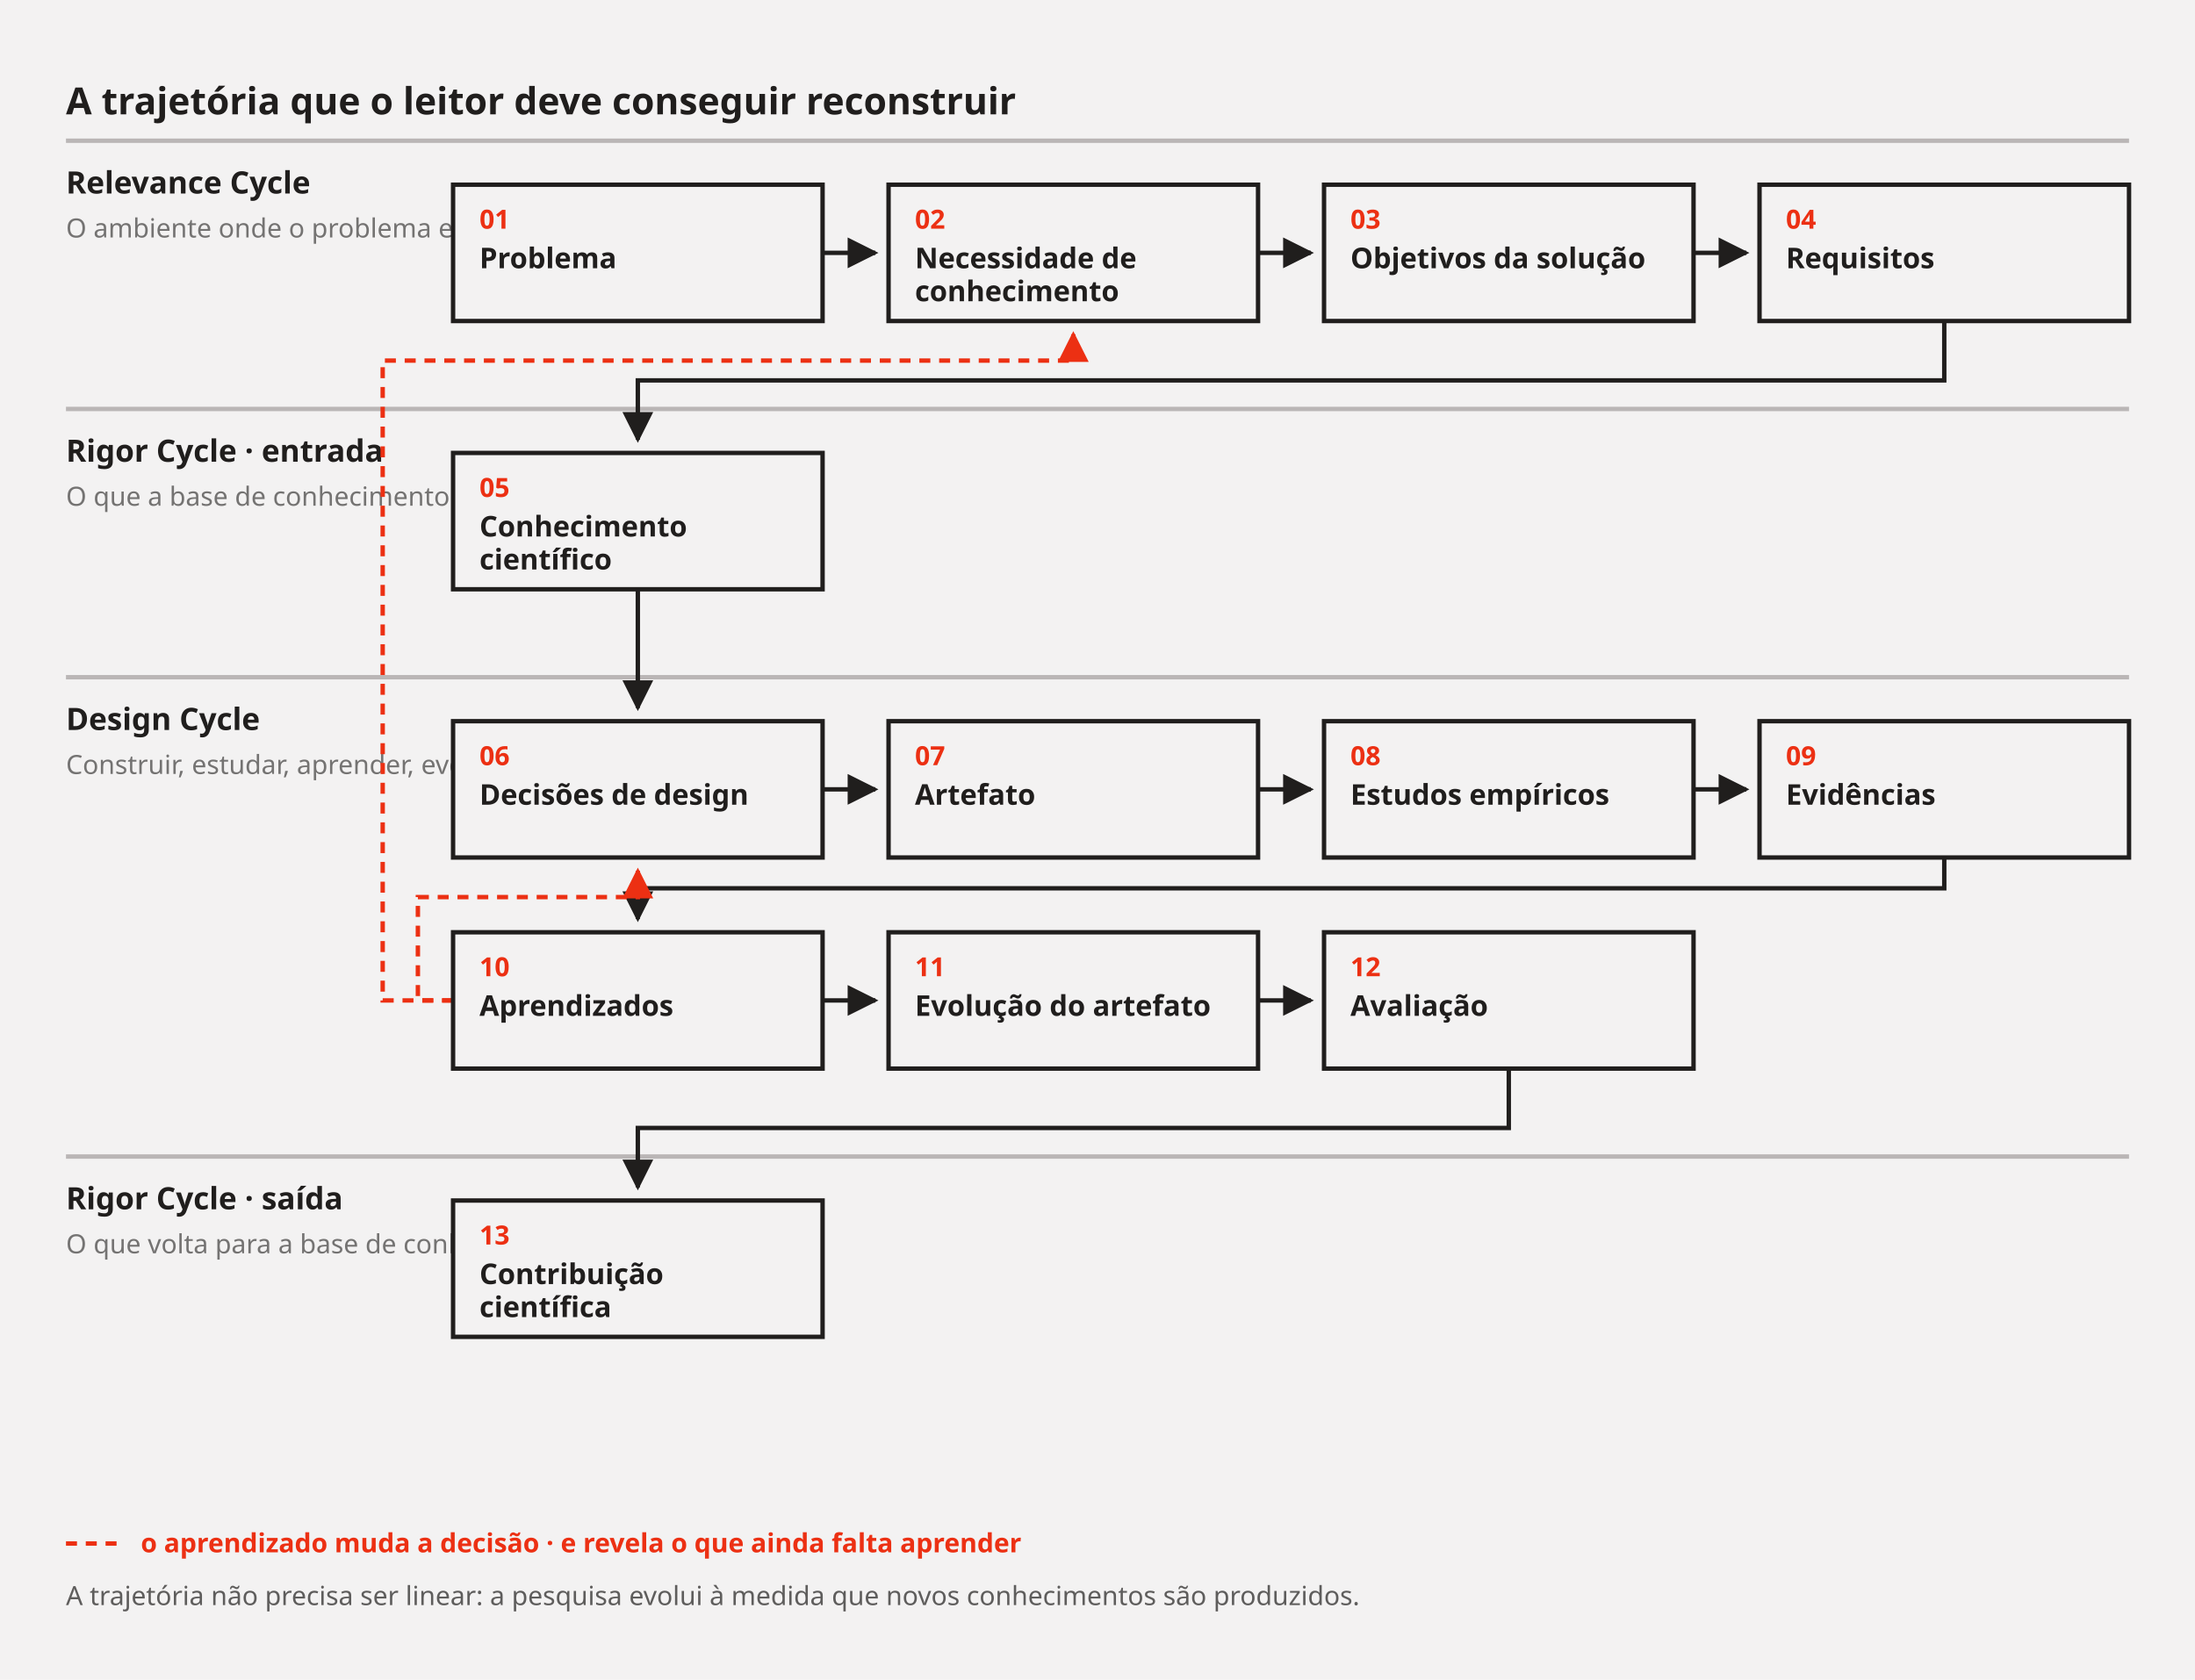
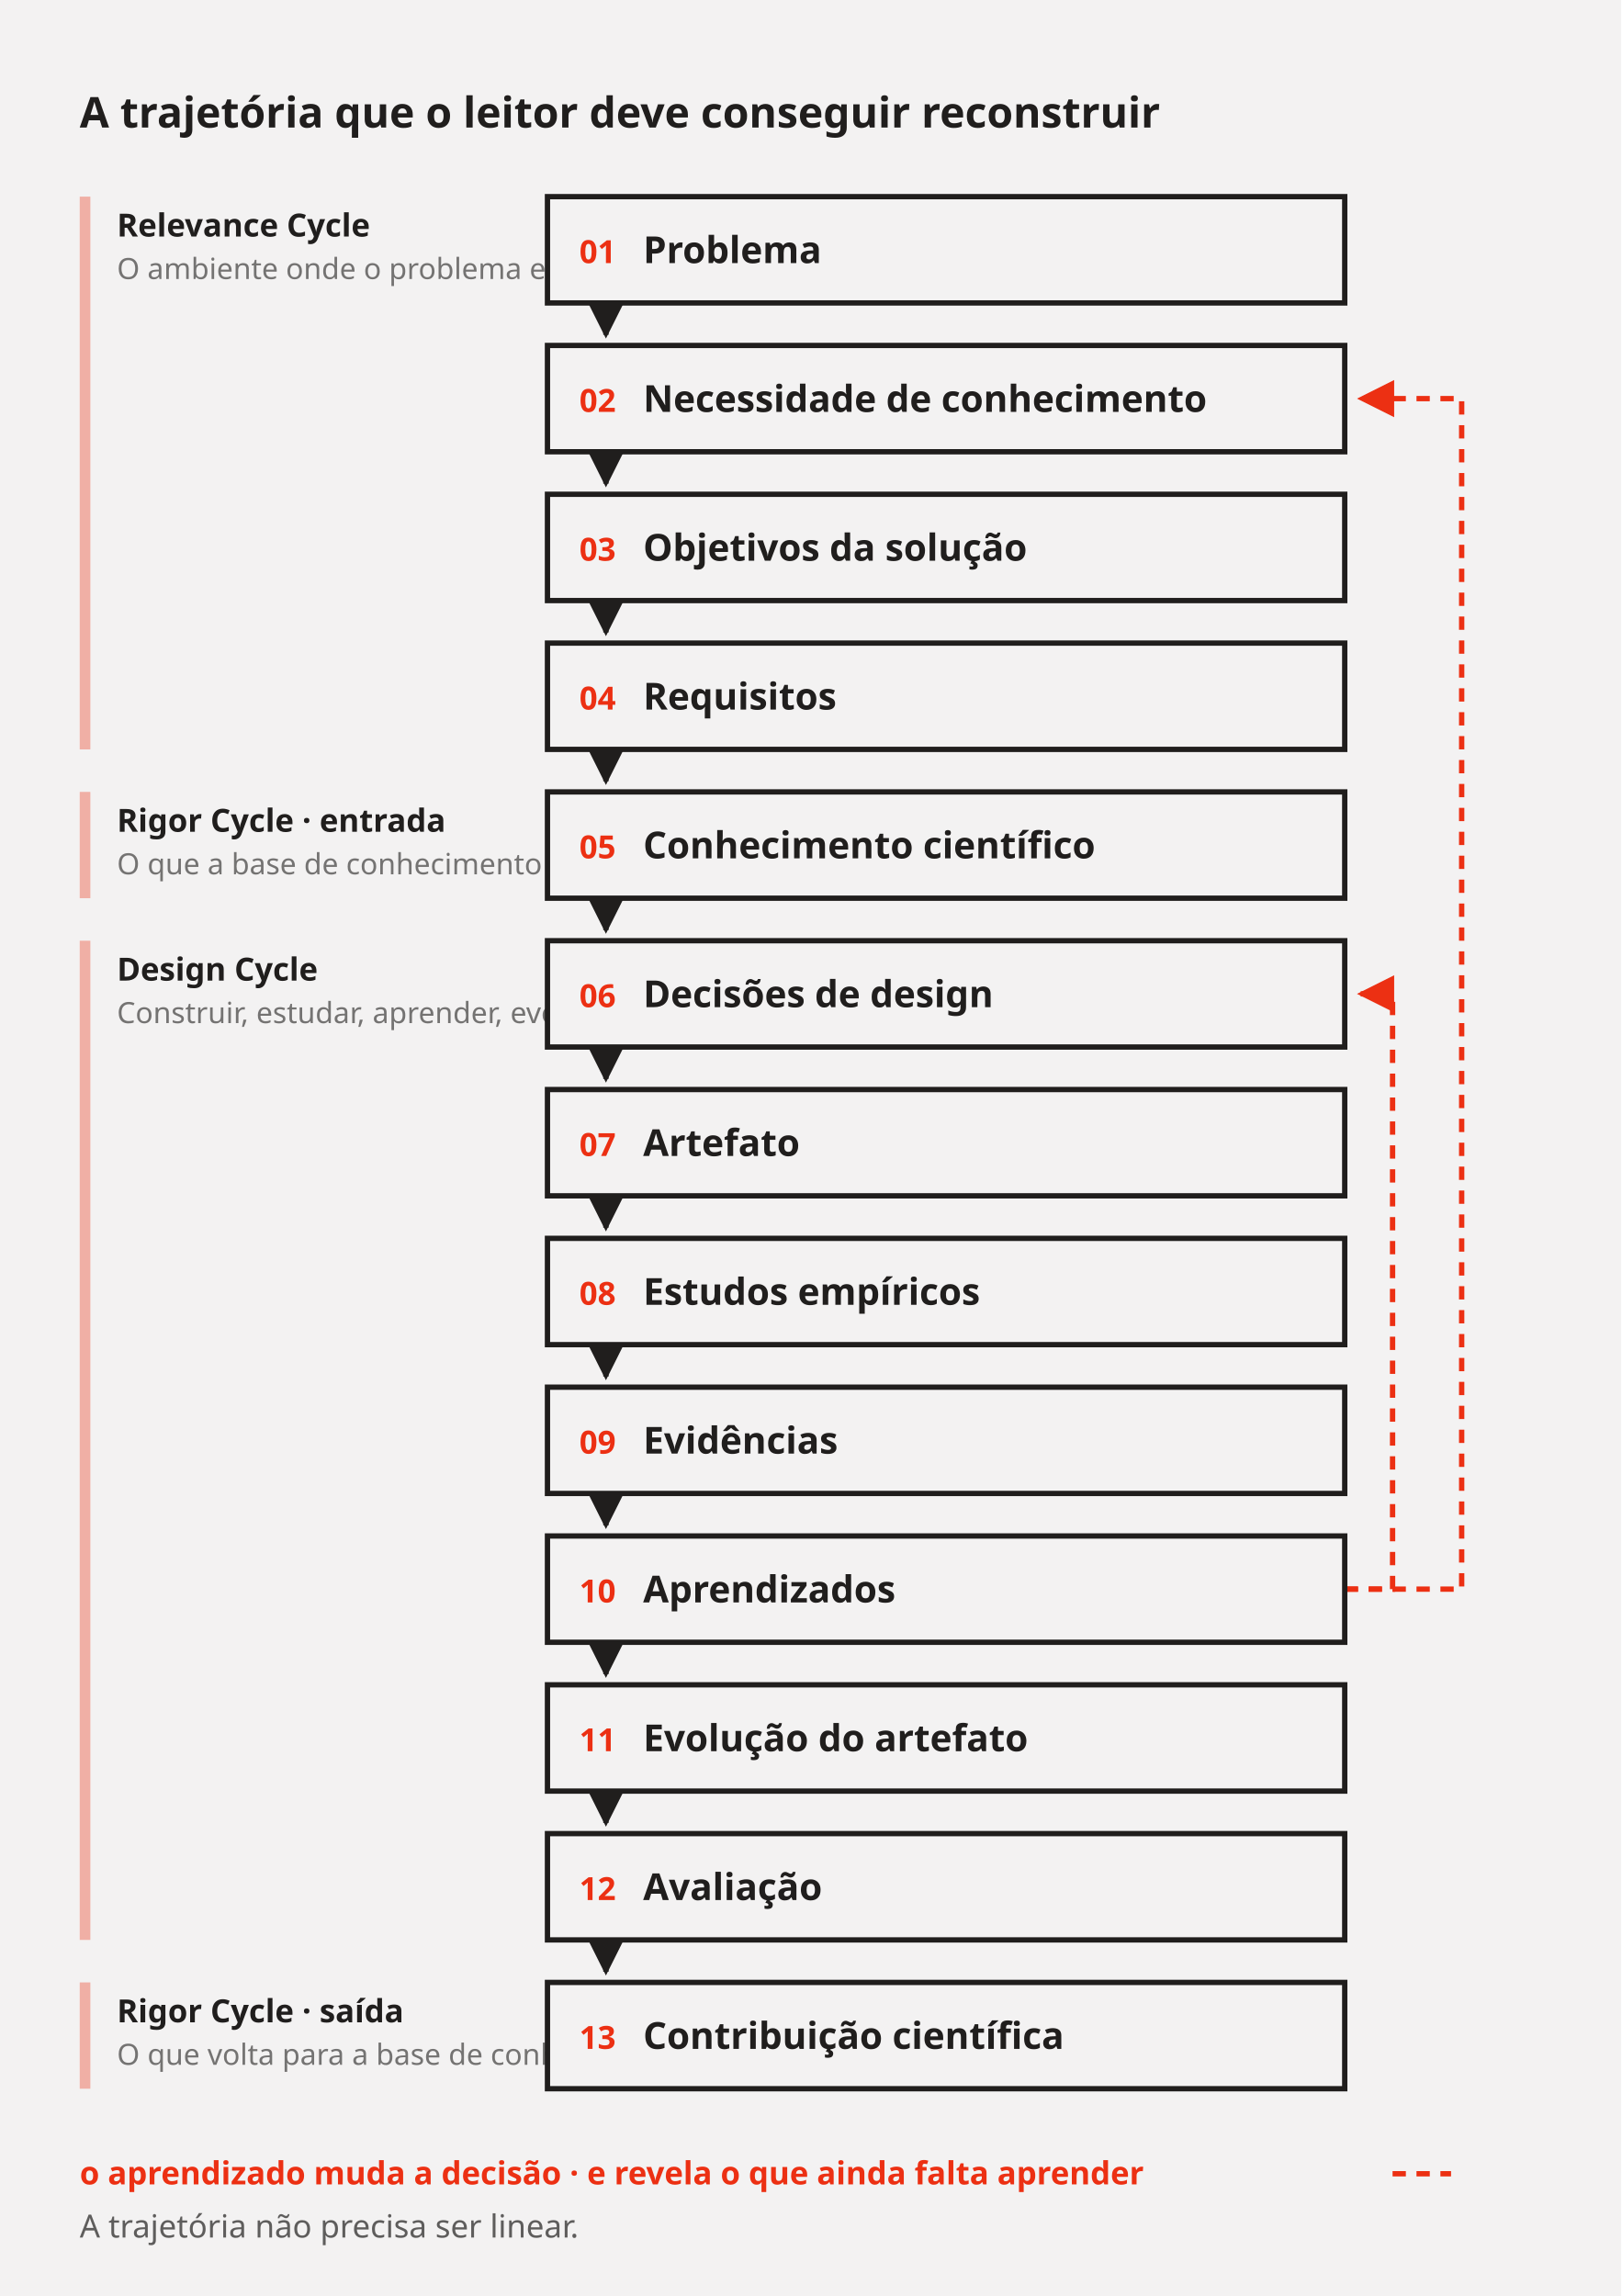
- <svg xmlns="http://www.w3.org/2000/svg" viewBox="0 0 998 764" width="998" height="764" role="img" aria-label="Os treze elos da trajetória, distribuídos pelos três ciclos de Hevner. O laço de evidências a decisões de design é o que faz a pesquisa evoluir: cada estudo produz aprendizado, e o aprendizado muda o que vem depois.">
-   <rect width="998" height="764" fill="#f3f2f2" />
-   <text x="30" y="52" font-family="Archivo, system-ui, sans-serif" font-size="17" font-weight="900" fill="#201e1d">A trajetória que o leitor deve conseguir reconstruir</text>
+ <svg xmlns="http://www.w3.org/2000/svg" viewBox="0 0 610 864" width="610" height="864" role="img" aria-label="Os treze elos da trajetória, distribuídos pelos três ciclos de Hevner. O laço de evidências a decisões de design é o que faz a pesquisa evoluir: cada estudo produz aprendizado, e o aprendizado muda o que vem depois.">
  <defs>
    <marker id="ponta" viewBox="0 0 10 10" refX="9" refY="5" markerWidth="7" markerHeight="7" orient="auto-start-reverse">
      <path d="M 0 0 L 10 5 L 0 10 z" fill="#201e1d" />
    </marker>
    <marker id="ponta-acento" viewBox="0 0 10 10" refX="9" refY="5" markerWidth="7" markerHeight="7" orient="auto-start-reverse">
      <path d="M 0 0 L 10 5 L 0 10 z" fill="#ec3013" />
    </marker>
  </defs>
-   <line x1="30" y1="64" x2="968" y2="64" stroke="#bab6b6" stroke-width="2" />
-   <text x="30" y="88" font-family="Archivo, system-ui, sans-serif" font-size="14" font-weight="800" fill="#201e1d">Relevance Cycle</text>
-   <text x="30" y="108" font-family="Archivo, system-ui, sans-serif" font-size="12" fill="#201e1d" opacity="0.6">O ambiente onde o problema existe</text>
-   <line x1="30" y1="186" x2="968" y2="186" stroke="#bab6b6" stroke-width="2" />
-   <text x="30" y="210" font-family="Archivo, system-ui, sans-serif" font-size="14" font-weight="800" fill="#201e1d">Rigor Cycle · entrada</text>
-   <text x="30" y="230" font-family="Archivo, system-ui, sans-serif" font-size="12" fill="#201e1d" opacity="0.6">O que a base de conhecimento oferece</text>
-   <line x1="30" y1="308" x2="968" y2="308" stroke="#bab6b6" stroke-width="2" />
-   <text x="30" y="332" font-family="Archivo, system-ui, sans-serif" font-size="14" font-weight="800" fill="#201e1d">Design Cycle</text>
-   <text x="30" y="352" font-family="Archivo, system-ui, sans-serif" font-size="12" fill="#201e1d" opacity="0.6">Construir, estudar, aprender, evoluir</text>
-   <line x1="30" y1="526" x2="968" y2="526" stroke="#bab6b6" stroke-width="2" />
-   <text x="30" y="550" font-family="Archivo, system-ui, sans-serif" font-size="14" font-weight="800" fill="#201e1d">Rigor Cycle · saída</text>
-   <text x="30" y="570" font-family="Archivo, system-ui, sans-serif" font-size="12" fill="#201e1d" opacity="0.6">O que volta para a base de conhecimento</text>
-   <path d="M 374 115 L 398 115" stroke="#201e1d" stroke-width="2" fill="none" marker-end="url(#ponta)" />
-   <path d="M 572 115 L 596 115" stroke="#201e1d" stroke-width="2" fill="none" marker-end="url(#ponta)" />
-   <path d="M 770 115 L 794 115" stroke="#201e1d" stroke-width="2" fill="none" marker-end="url(#ponta)" />
-   <path d="M 884 146 L 884 173 L 290 173 L 290 200" stroke="#201e1d" stroke-width="2" fill="none" marker-end="url(#ponta)" />
-   <path d="M 290 268 L 290 295 L 290 295 L 290 322" stroke="#201e1d" stroke-width="2" fill="none" marker-end="url(#ponta)" />
-   <path d="M 374 359 L 398 359" stroke="#201e1d" stroke-width="2" fill="none" marker-end="url(#ponta)" />
-   <path d="M 572 359 L 596 359" stroke="#201e1d" stroke-width="2" fill="none" marker-end="url(#ponta)" />
-   <path d="M 770 359 L 794 359" stroke="#201e1d" stroke-width="2" fill="none" marker-end="url(#ponta)" />
-   <path d="M 884 390 L 884 404 L 290 404 L 290 418" stroke="#201e1d" stroke-width="2" fill="none" marker-end="url(#ponta)" />
-   <path d="M 374 455 L 398 455" stroke="#201e1d" stroke-width="2" fill="none" marker-end="url(#ponta)" />
-   <path d="M 572 455 L 596 455" stroke="#201e1d" stroke-width="2" fill="none" marker-end="url(#ponta)" />
-   <path d="M 686 486 L 686 513 L 290 513 L 290 540" stroke="#201e1d" stroke-width="2" fill="none" marker-end="url(#ponta)" />
-   <path d="M 206 455 L 190 455 L 190 408 L 290 408 L 290 396" stroke="#ec3013" stroke-width="2" fill="none" stroke-dasharray="5 4" marker-end="url(#ponta-acento)" />
-   <path d="M 206 455 L 174 455 L 174 164 L 488 164 L 488 152" stroke="#ec3013" stroke-width="2" fill="none" stroke-dasharray="5 4" marker-end="url(#ponta-acento)" />
-   <rect x="206" y="84" width="168" height="62" fill="#f3f2f2" stroke="#201e1d" stroke-width="2" />
-   <text x="218" y="104" font-family="Archivo, system-ui, sans-serif" font-size="12" font-weight="800" fill="#ec3013">01</text>
-   <text x="218" y="122" font-family="Archivo, system-ui, sans-serif" font-size="13" font-weight="700" fill="#201e1d">Problema</text>
-   <rect x="404" y="84" width="168" height="62" fill="#f3f2f2" stroke="#201e1d" stroke-width="2" />
-   <text x="416" y="104" font-family="Archivo, system-ui, sans-serif" font-size="12" font-weight="800" fill="#ec3013">02</text>
-   <text x="416" y="122" font-family="Archivo, system-ui, sans-serif" font-size="13" font-weight="700" fill="#201e1d">Necessidade de</text>
-   <text x="416" y="137" font-family="Archivo, system-ui, sans-serif" font-size="13" font-weight="700" fill="#201e1d">conhecimento</text>
-   <rect x="602" y="84" width="168" height="62" fill="#f3f2f2" stroke="#201e1d" stroke-width="2" />
-   <text x="614" y="104" font-family="Archivo, system-ui, sans-serif" font-size="12" font-weight="800" fill="#ec3013">03</text>
-   <text x="614" y="122" font-family="Archivo, system-ui, sans-serif" font-size="13" font-weight="700" fill="#201e1d">Objetivos da solução</text>
-   <rect x="800" y="84" width="168" height="62" fill="#f3f2f2" stroke="#201e1d" stroke-width="2" />
-   <text x="812" y="104" font-family="Archivo, system-ui, sans-serif" font-size="12" font-weight="800" fill="#ec3013">04</text>
-   <text x="812" y="122" font-family="Archivo, system-ui, sans-serif" font-size="13" font-weight="700" fill="#201e1d">Requisitos</text>
-   <rect x="206" y="206" width="168" height="62" fill="#f3f2f2" stroke="#201e1d" stroke-width="2" />
-   <text x="218" y="226" font-family="Archivo, system-ui, sans-serif" font-size="12" font-weight="800" fill="#ec3013">05</text>
-   <text x="218" y="244" font-family="Archivo, system-ui, sans-serif" font-size="13" font-weight="700" fill="#201e1d">Conhecimento</text>
-   <text x="218" y="259" font-family="Archivo, system-ui, sans-serif" font-size="13" font-weight="700" fill="#201e1d">científico</text>
-   <rect x="206" y="328" width="168" height="62" fill="#f3f2f2" stroke="#201e1d" stroke-width="2" />
-   <text x="218" y="348" font-family="Archivo, system-ui, sans-serif" font-size="12" font-weight="800" fill="#ec3013">06</text>
-   <text x="218" y="366" font-family="Archivo, system-ui, sans-serif" font-size="13" font-weight="700" fill="#201e1d">Decisões de design</text>
-   <rect x="404" y="328" width="168" height="62" fill="#f3f2f2" stroke="#201e1d" stroke-width="2" />
-   <text x="416" y="348" font-family="Archivo, system-ui, sans-serif" font-size="12" font-weight="800" fill="#ec3013">07</text>
-   <text x="416" y="366" font-family="Archivo, system-ui, sans-serif" font-size="13" font-weight="700" fill="#201e1d">Artefato</text>
-   <rect x="602" y="328" width="168" height="62" fill="#f3f2f2" stroke="#201e1d" stroke-width="2" />
-   <text x="614" y="348" font-family="Archivo, system-ui, sans-serif" font-size="12" font-weight="800" fill="#ec3013">08</text>
-   <text x="614" y="366" font-family="Archivo, system-ui, sans-serif" font-size="13" font-weight="700" fill="#201e1d">Estudos empíricos</text>
-   <rect x="800" y="328" width="168" height="62" fill="#f3f2f2" stroke="#201e1d" stroke-width="2" />
-   <text x="812" y="348" font-family="Archivo, system-ui, sans-serif" font-size="12" font-weight="800" fill="#ec3013">09</text>
-   <text x="812" y="366" font-family="Archivo, system-ui, sans-serif" font-size="13" font-weight="700" fill="#201e1d">Evidências</text>
-   <rect x="206" y="424" width="168" height="62" fill="#f3f2f2" stroke="#201e1d" stroke-width="2" />
-   <text x="218" y="444" font-family="Archivo, system-ui, sans-serif" font-size="12" font-weight="800" fill="#ec3013">10</text>
-   <text x="218" y="462" font-family="Archivo, system-ui, sans-serif" font-size="13" font-weight="700" fill="#201e1d">Aprendizados</text>
-   <rect x="404" y="424" width="168" height="62" fill="#f3f2f2" stroke="#201e1d" stroke-width="2" />
-   <text x="416" y="444" font-family="Archivo, system-ui, sans-serif" font-size="12" font-weight="800" fill="#ec3013">11</text>
-   <text x="416" y="462" font-family="Archivo, system-ui, sans-serif" font-size="13" font-weight="700" fill="#201e1d">Evolução do artefato</text>
-   <rect x="602" y="424" width="168" height="62" fill="#f3f2f2" stroke="#201e1d" stroke-width="2" />
-   <text x="614" y="444" font-family="Archivo, system-ui, sans-serif" font-size="12" font-weight="800" fill="#ec3013">12</text>
-   <text x="614" y="462" font-family="Archivo, system-ui, sans-serif" font-size="13" font-weight="700" fill="#201e1d">Avaliação</text>
-   <rect x="206" y="546" width="168" height="62" fill="#f3f2f2" stroke="#201e1d" stroke-width="2" />
-   <text x="218" y="566" font-family="Archivo, system-ui, sans-serif" font-size="12" font-weight="800" fill="#ec3013">13</text>
-   <text x="218" y="584" font-family="Archivo, system-ui, sans-serif" font-size="13" font-weight="700" fill="#201e1d">Contribuição</text>
-   <text x="218" y="599" font-family="Archivo, system-ui, sans-serif" font-size="13" font-weight="700" fill="#201e1d">científica</text>
-   <line x1="30" y1="702" x2="56" y2="702" stroke="#ec3013" stroke-width="2" stroke-dasharray="5 4" />
-   <text x="64" y="706" font-family="Archivo, system-ui, sans-serif" font-size="12" font-weight="700" fill="#ec3013">o aprendizado muda a decisão · e revela o que ainda falta aprender</text>
-   <text x="30" y="730" font-family="Archivo, system-ui, sans-serif" font-size="12" fill="#201e1d" opacity="0.7">A trajetória não precisa ser linear: a pesquisa evolui à medida que novos conhecimentos são produzidos.</text>
+   <rect width="610" height="864" fill="#f3f2f2" />
+   <text x="30" y="48" font-family="Archivo, system-ui, sans-serif" font-size="16" font-weight="900" fill="#201e1d">A trajetória que o leitor deve conseguir reconstruir</text>
+   <rect x="30" y="74" width="4" height="208" fill="#ec3013" opacity="0.35" />
+   <text x="44" y="89" font-family="Archivo, system-ui, sans-serif" font-size="12" font-weight="800" fill="#201e1d">Relevance Cycle</text>
+   <text x="44" y="105" font-family="Archivo, system-ui, sans-serif" font-size="11" fill="#201e1d" opacity="0.6">O ambiente onde o problema existe</text>
+   <rect x="30" y="298" width="4" height="40" fill="#ec3013" opacity="0.35" />
+   <text x="44" y="313" font-family="Archivo, system-ui, sans-serif" font-size="12" font-weight="800" fill="#201e1d">Rigor Cycle · entrada</text>
+   <text x="44" y="329" font-family="Archivo, system-ui, sans-serif" font-size="11" fill="#201e1d" opacity="0.6">O que a base de conhecimento oferece</text>
+   <rect x="30" y="354" width="4" height="376" fill="#ec3013" opacity="0.35" />
+   <text x="44" y="369" font-family="Archivo, system-ui, sans-serif" font-size="12" font-weight="800" fill="#201e1d">Design Cycle</text>
+   <text x="44" y="385" font-family="Archivo, system-ui, sans-serif" font-size="11" fill="#201e1d" opacity="0.6">Construir, estudar, aprender, evoluir</text>
+   <rect x="30" y="746" width="4" height="40" fill="#ec3013" opacity="0.35" />
+   <text x="44" y="761" font-family="Archivo, system-ui, sans-serif" font-size="12" font-weight="800" fill="#201e1d">Rigor Cycle · saída</text>
+   <text x="44" y="777" font-family="Archivo, system-ui, sans-serif" font-size="11" fill="#201e1d" opacity="0.6">O que volta para a base de conhecimento</text>
+   <path d="M 228 114 L 228 126" stroke="#201e1d" stroke-width="2" marker-end="url(#ponta)" />
+   <path d="M 228 170 L 228 182" stroke="#201e1d" stroke-width="2" marker-end="url(#ponta)" />
+   <path d="M 228 226 L 228 238" stroke="#201e1d" stroke-width="2" marker-end="url(#ponta)" />
+   <path d="M 228 282 L 228 294" stroke="#201e1d" stroke-width="2" marker-end="url(#ponta)" />
+   <path d="M 228 338 L 228 350" stroke="#201e1d" stroke-width="2" marker-end="url(#ponta)" />
+   <path d="M 228 394 L 228 406" stroke="#201e1d" stroke-width="2" marker-end="url(#ponta)" />
+   <path d="M 228 450 L 228 462" stroke="#201e1d" stroke-width="2" marker-end="url(#ponta)" />
+   <path d="M 228 506 L 228 518" stroke="#201e1d" stroke-width="2" marker-end="url(#ponta)" />
+   <path d="M 228 562 L 228 574" stroke="#201e1d" stroke-width="2" marker-end="url(#ponta)" />
+   <path d="M 228 618 L 228 630" stroke="#201e1d" stroke-width="2" marker-end="url(#ponta)" />
+   <path d="M 228 674 L 228 686" stroke="#201e1d" stroke-width="2" marker-end="url(#ponta)" />
+   <path d="M 228 730 L 228 742" stroke="#201e1d" stroke-width="2" marker-end="url(#ponta)" />
+   <path d="M 506 598 L 524 598 L 524 374 L 512 374" stroke="#ec3013" stroke-width="2" fill="none" stroke-dasharray="5 4" marker-end="url(#ponta-acento)" />
+   <path d="M 506 598 L 550 598 L 550 150 L 512 150" stroke="#ec3013" stroke-width="2" fill="none" stroke-dasharray="5 4" marker-end="url(#ponta-acento)" />
+   <rect x="206" y="74" width="300" height="40" fill="#f3f2f2" stroke="#201e1d" stroke-width="2" />
+   <text x="218" y="99" font-family="Archivo, system-ui, sans-serif" font-size="12" font-weight="800" fill="#ec3013">01</text>
+   <text x="242" y="99" font-family="Archivo, system-ui, sans-serif" font-size="14" font-weight="700" fill="#201e1d">Problema</text>
+   <rect x="206" y="130" width="300" height="40" fill="#f3f2f2" stroke="#201e1d" stroke-width="2" />
+   <text x="218" y="155" font-family="Archivo, system-ui, sans-serif" font-size="12" font-weight="800" fill="#ec3013">02</text>
+   <text x="242" y="155" font-family="Archivo, system-ui, sans-serif" font-size="14" font-weight="700" fill="#201e1d">Necessidade de conhecimento</text>
+   <rect x="206" y="186" width="300" height="40" fill="#f3f2f2" stroke="#201e1d" stroke-width="2" />
+   <text x="218" y="211" font-family="Archivo, system-ui, sans-serif" font-size="12" font-weight="800" fill="#ec3013">03</text>
+   <text x="242" y="211" font-family="Archivo, system-ui, sans-serif" font-size="14" font-weight="700" fill="#201e1d">Objetivos da solução</text>
+   <rect x="206" y="242" width="300" height="40" fill="#f3f2f2" stroke="#201e1d" stroke-width="2" />
+   <text x="218" y="267" font-family="Archivo, system-ui, sans-serif" font-size="12" font-weight="800" fill="#ec3013">04</text>
+   <text x="242" y="267" font-family="Archivo, system-ui, sans-serif" font-size="14" font-weight="700" fill="#201e1d">Requisitos</text>
+   <rect x="206" y="298" width="300" height="40" fill="#f3f2f2" stroke="#201e1d" stroke-width="2" />
+   <text x="218" y="323" font-family="Archivo, system-ui, sans-serif" font-size="12" font-weight="800" fill="#ec3013">05</text>
+   <text x="242" y="323" font-family="Archivo, system-ui, sans-serif" font-size="14" font-weight="700" fill="#201e1d">Conhecimento científico</text>
+   <rect x="206" y="354" width="300" height="40" fill="#f3f2f2" stroke="#201e1d" stroke-width="2" />
+   <text x="218" y="379" font-family="Archivo, system-ui, sans-serif" font-size="12" font-weight="800" fill="#ec3013">06</text>
+   <text x="242" y="379" font-family="Archivo, system-ui, sans-serif" font-size="14" font-weight="700" fill="#201e1d">Decisões de design</text>
+   <rect x="206" y="410" width="300" height="40" fill="#f3f2f2" stroke="#201e1d" stroke-width="2" />
+   <text x="218" y="435" font-family="Archivo, system-ui, sans-serif" font-size="12" font-weight="800" fill="#ec3013">07</text>
+   <text x="242" y="435" font-family="Archivo, system-ui, sans-serif" font-size="14" font-weight="700" fill="#201e1d">Artefato</text>
+   <rect x="206" y="466" width="300" height="40" fill="#f3f2f2" stroke="#201e1d" stroke-width="2" />
+   <text x="218" y="491" font-family="Archivo, system-ui, sans-serif" font-size="12" font-weight="800" fill="#ec3013">08</text>
+   <text x="242" y="491" font-family="Archivo, system-ui, sans-serif" font-size="14" font-weight="700" fill="#201e1d">Estudos empíricos</text>
+   <rect x="206" y="522" width="300" height="40" fill="#f3f2f2" stroke="#201e1d" stroke-width="2" />
+   <text x="218" y="547" font-family="Archivo, system-ui, sans-serif" font-size="12" font-weight="800" fill="#ec3013">09</text>
+   <text x="242" y="547" font-family="Archivo, system-ui, sans-serif" font-size="14" font-weight="700" fill="#201e1d">Evidências</text>
+   <rect x="206" y="578" width="300" height="40" fill="#f3f2f2" stroke="#201e1d" stroke-width="2" />
+   <text x="218" y="603" font-family="Archivo, system-ui, sans-serif" font-size="12" font-weight="800" fill="#ec3013">10</text>
+   <text x="242" y="603" font-family="Archivo, system-ui, sans-serif" font-size="14" font-weight="700" fill="#201e1d">Aprendizados</text>
+   <rect x="206" y="634" width="300" height="40" fill="#f3f2f2" stroke="#201e1d" stroke-width="2" />
+   <text x="218" y="659" font-family="Archivo, system-ui, sans-serif" font-size="12" font-weight="800" fill="#ec3013">11</text>
+   <text x="242" y="659" font-family="Archivo, system-ui, sans-serif" font-size="14" font-weight="700" fill="#201e1d">Evolução do artefato</text>
+   <rect x="206" y="690" width="300" height="40" fill="#f3f2f2" stroke="#201e1d" stroke-width="2" />
+   <text x="218" y="715" font-family="Archivo, system-ui, sans-serif" font-size="12" font-weight="800" fill="#ec3013">12</text>
+   <text x="242" y="715" font-family="Archivo, system-ui, sans-serif" font-size="14" font-weight="700" fill="#201e1d">Avaliação</text>
+   <rect x="206" y="746" width="300" height="40" fill="#f3f2f2" stroke="#201e1d" stroke-width="2" />
+   <text x="218" y="771" font-family="Archivo, system-ui, sans-serif" font-size="12" font-weight="800" fill="#ec3013">13</text>
+   <text x="242" y="771" font-family="Archivo, system-ui, sans-serif" font-size="14" font-weight="700" fill="#201e1d">Contribuição científica</text>
+   <line x1="524" y1="818" x2="546" y2="818" stroke="#ec3013" stroke-width="2" stroke-dasharray="5 4" />
+   <text x="30" y="822" font-family="Archivo, system-ui, sans-serif" font-size="12" font-weight="700" fill="#ec3013">o aprendizado muda a decisão · e revela o que ainda falta aprender</text>
+   <text x="30" y="842" font-family="Archivo, system-ui, sans-serif" font-size="12" fill="#201e1d" opacity="0.7">A trajetória não precisa ser linear.</text>
</svg>
